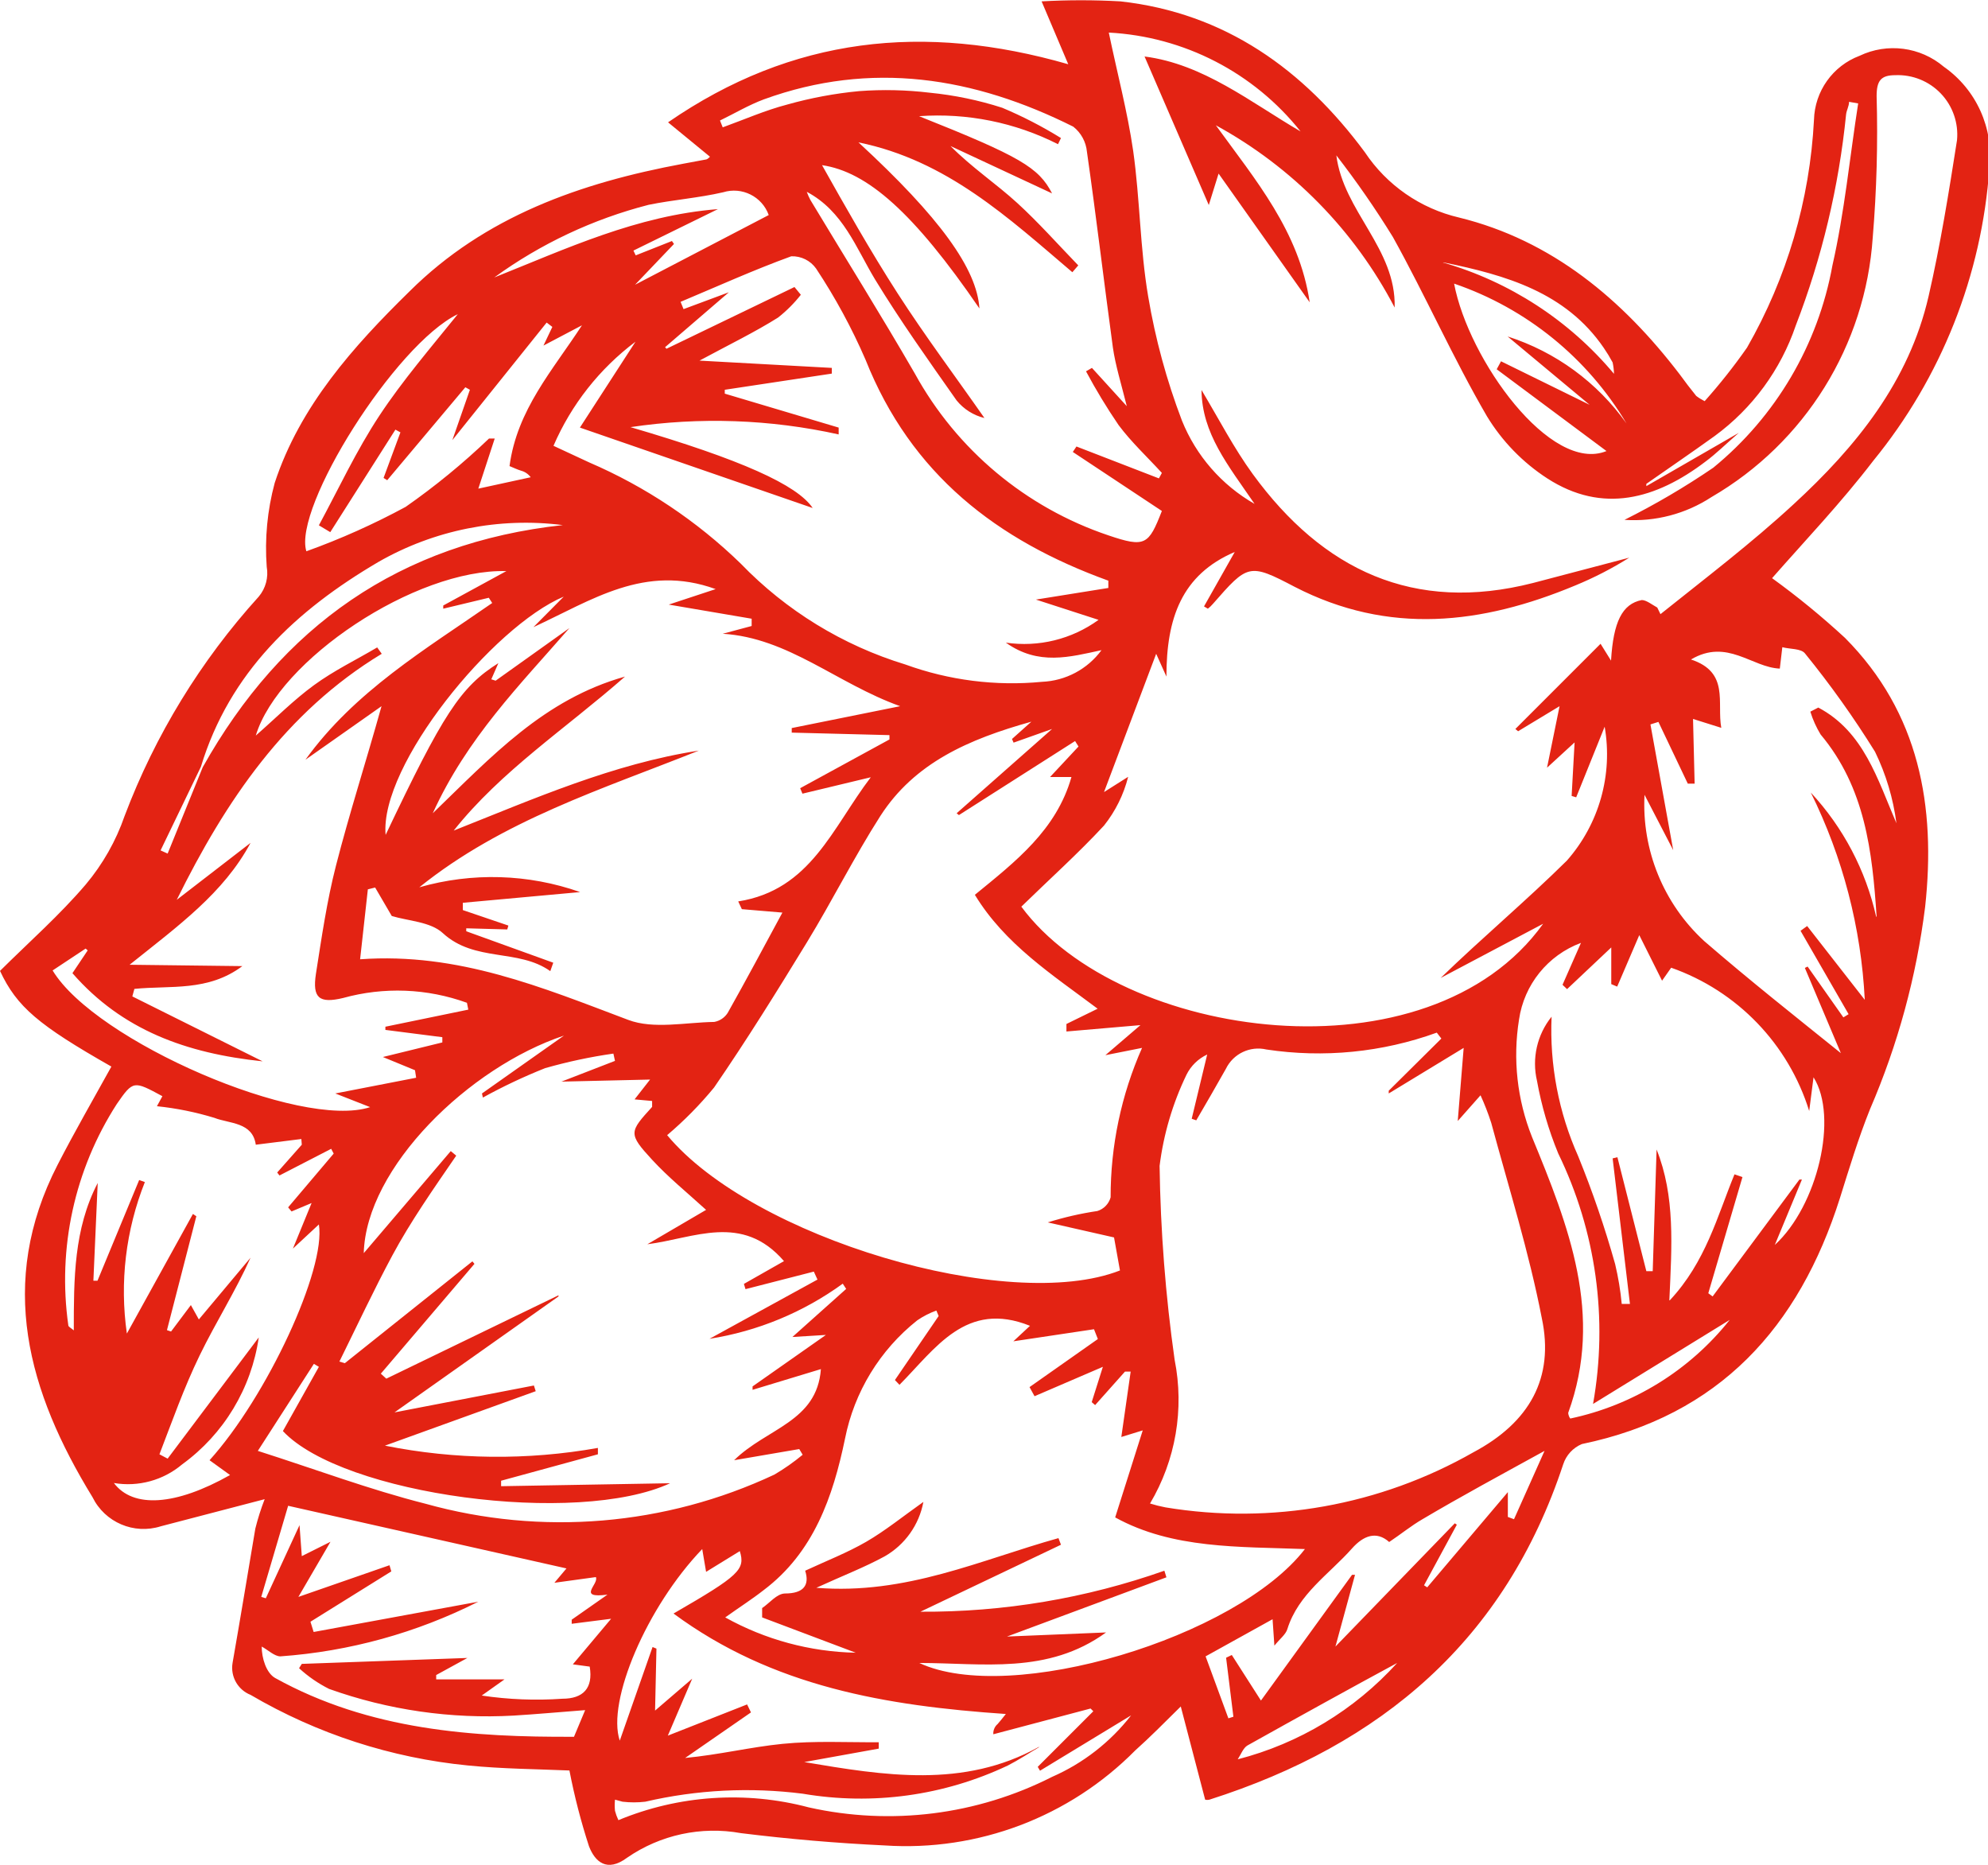
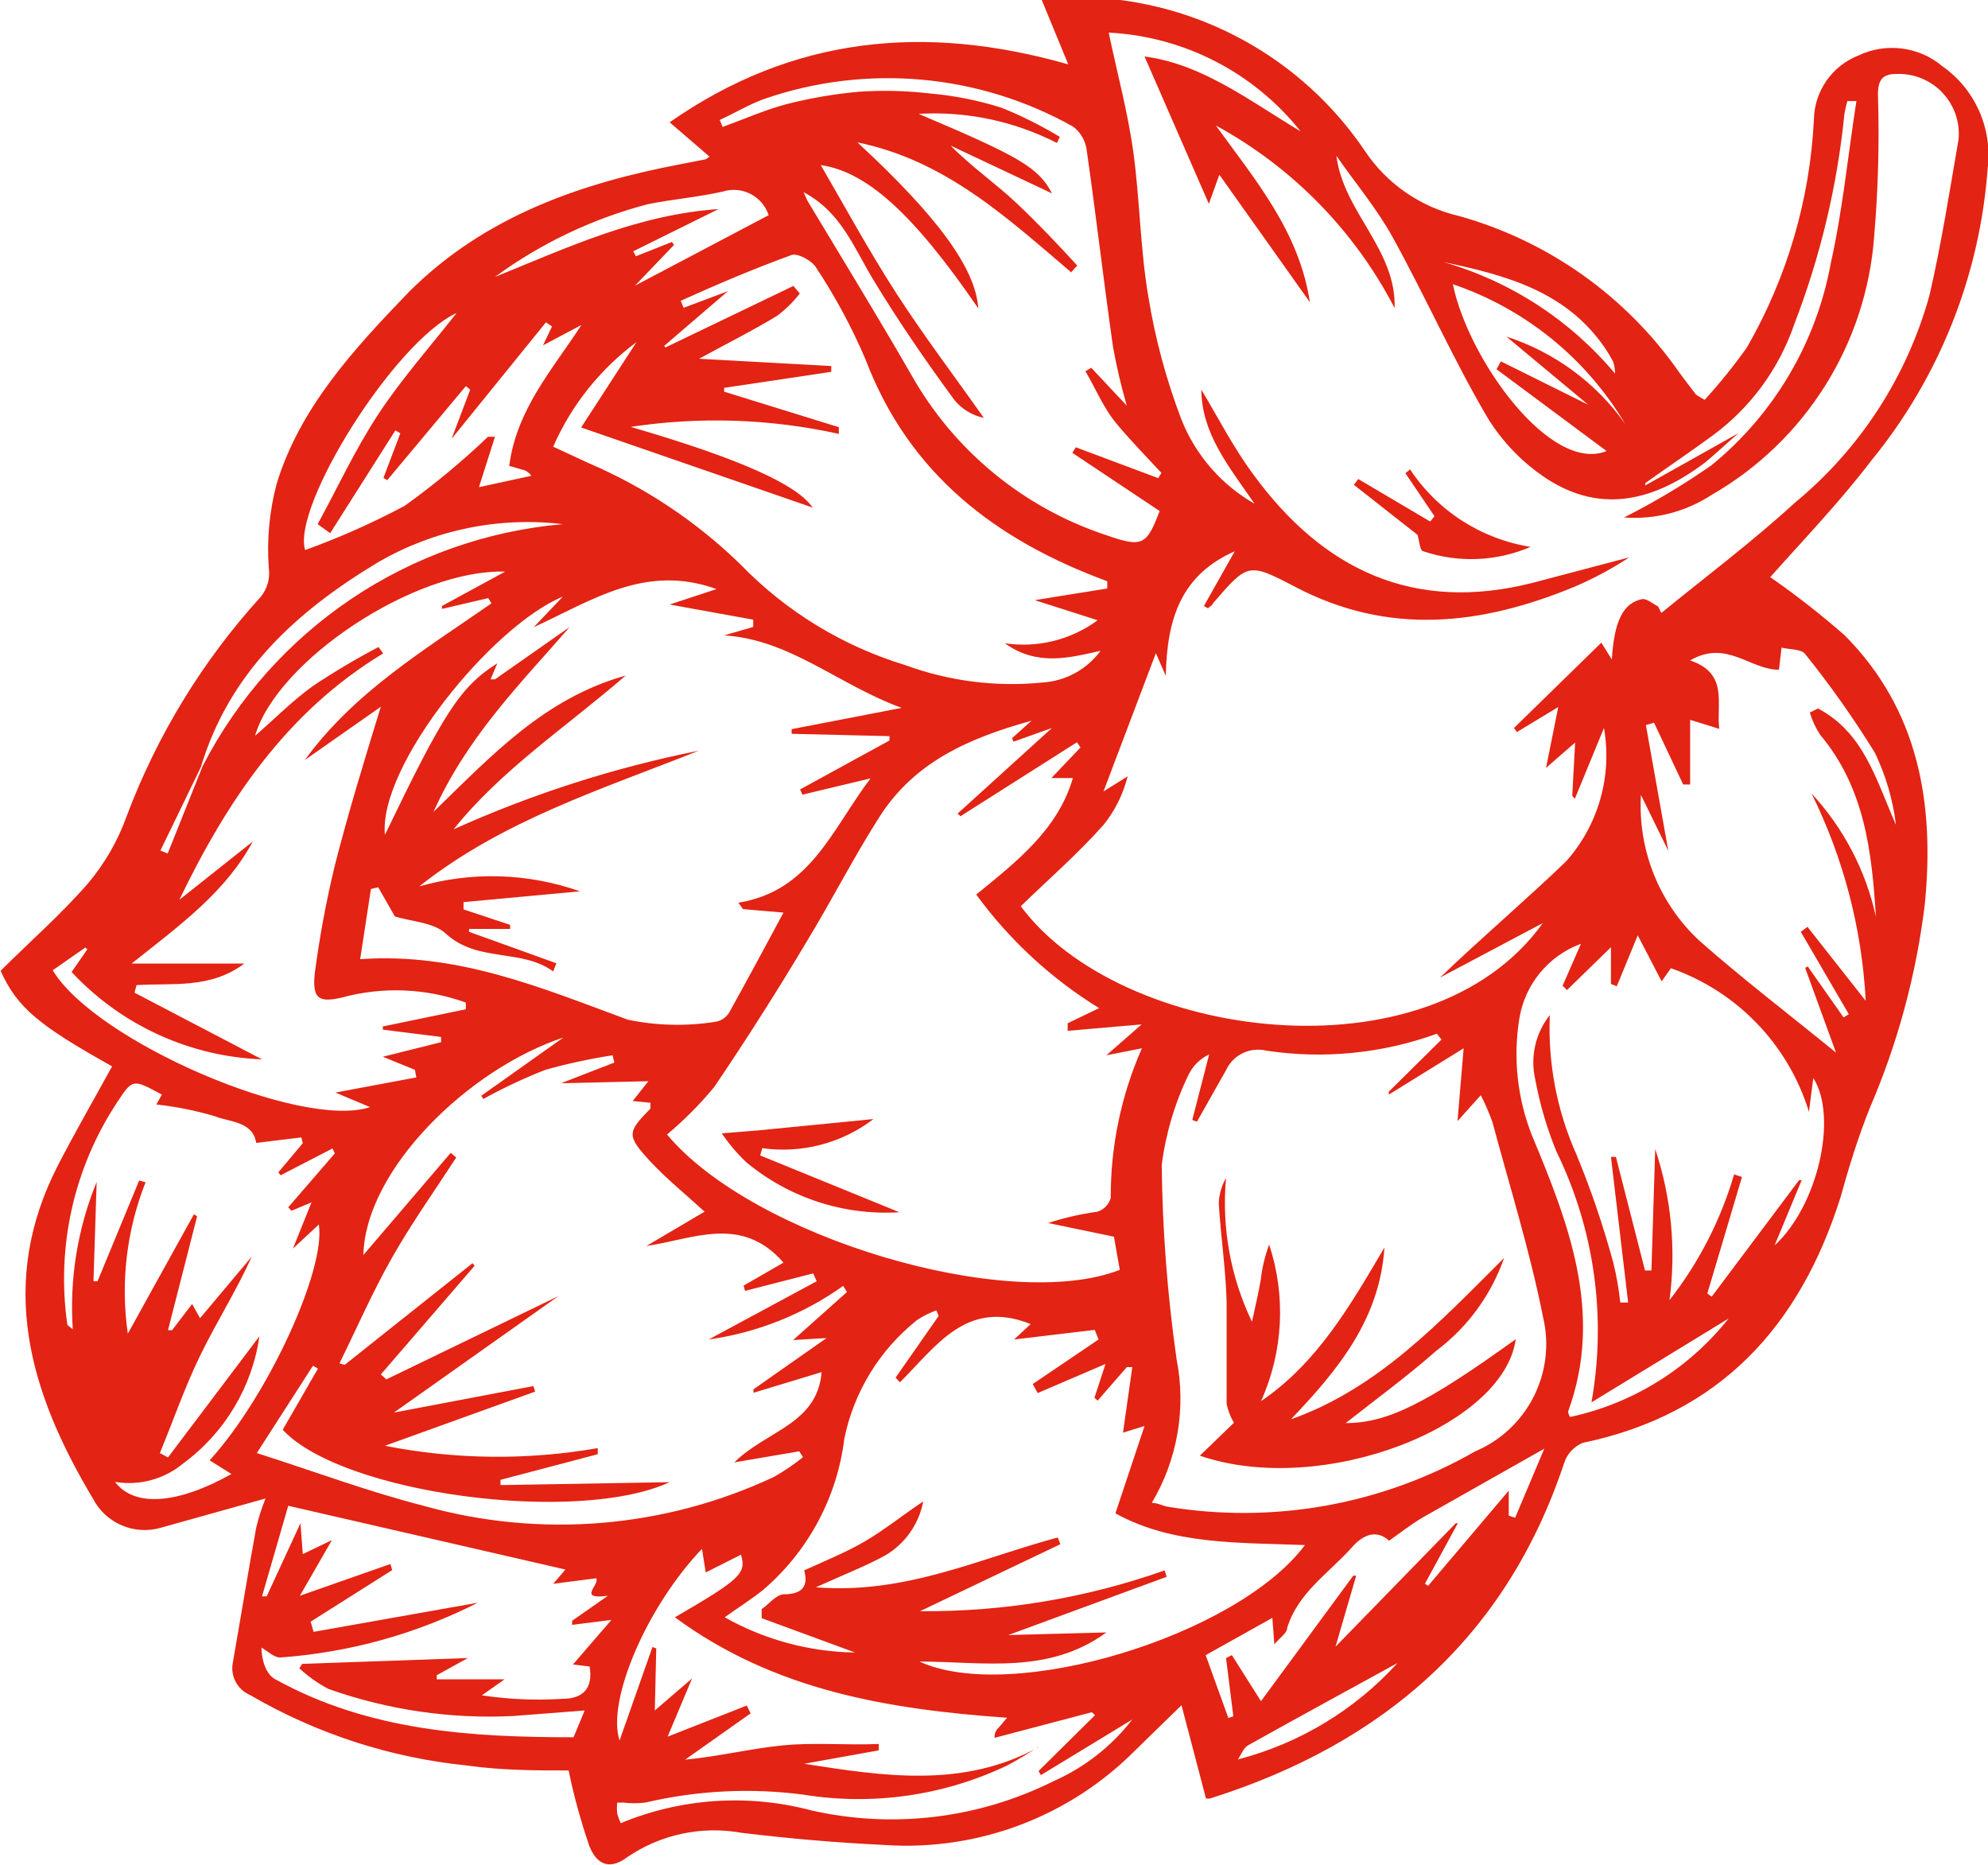
- <svg xmlns="http://www.w3.org/2000/svg" viewBox="0 0 87.28 81.84">
+ <svg xmlns="http://www.w3.org/2000/svg" viewBox="0 0 68.28 64.02">
  <defs>
    <style>.cls-1{fill:#e32313;}</style>
  </defs>
  <g id="Layer_2" data-name="Layer 2">
-     <g id="Layer_1-2" data-name="Layer 1">
-       <path class="cls-1" d="M46.9,2.82,45.73.06a30.79,30.79,0,0,1,3.46,0c4.6.51,8.05,3,10.73,6.62a6.83,6.83,0,0,0,4.14,2.87c4.07,1,7.17,3.59,9.69,6.89.23.32.47.63.72.94a2.3,2.3,0,0,0,.37.23,25.27,25.27,0,0,0,1.86-2.35,22.44,22.44,0,0,0,2.94-10,3.09,3.09,0,0,1,2-2.81,3.43,3.43,0,0,1,3.7.48,4.76,4.76,0,0,1,2,4.44,22.83,22.83,0,0,1-5.1,12.86c-1.4,1.83-3,3.51-4.44,5.15A34.73,34.73,0,0,1,81,28c3.27,3.29,4,7.4,3.52,11.81a32.68,32.68,0,0,1-2.42,8.88c-.51,1.27-.91,2.59-1.32,3.9-1.8,5.68-5.3,9.55-11.33,10.8a1.45,1.45,0,0,0-.82.89C66.08,72,60.65,76.59,53.1,79a.4.4,0,0,1-.19,0l-1.07-4.09c-.76.75-1.35,1.35-2,1.93a14.15,14.15,0,0,1-11,4.17q-3.16-.15-6.31-.54a6.7,6.7,0,0,0-5,1.08c-.89.66-1.41.17-1.67-.5A27.64,27.64,0,0,1,25,77.72c-1.4-.06-2.94-.07-4.45-.22A23.38,23.38,0,0,1,11,74.4,1.28,1.28,0,0,1,10.21,73c.35-2,.67-3.94,1-5.9a10.77,10.77,0,0,1,.41-1.29L7.06,67a2.5,2.5,0,0,1-3-1.28c-2.83-4.62-4.2-9.4-1.53-14.59.75-1.46,1.57-2.88,2.36-4.31C1.69,45,.74,44.2,0,42.62c1.29-1.28,2.63-2.46,3.77-3.8a9.51,9.51,0,0,0,1.7-3,30.28,30.28,0,0,1,5.89-9.63,1.6,1.6,0,0,0,.35-1.31,11,11,0,0,1,.35-3.68c1.11-3.38,3.46-6,5.92-8.41,3.31-3.29,7.49-4.76,12-5.6L31,7s.06,0,.17-.12L29.33,5.37C34.78,1.61,40.57,1,46.9,2.82ZM8.82,33.66,7.05,37.33l.31.14L8.9,33.68c3.47-6.19,8.65-9.85,15.81-10.63a13,13,0,0,0-8.1,1.62C13,26.79,10.08,29.51,8.82,33.66ZM76.34,19c-.6.52-1,.92-1.46,1.26-2.17,1.65-4.52,2.31-6.95.74a8.53,8.53,0,0,1-2.65-2.73c-1.49-2.56-2.69-5.28-4.13-7.87a40.83,40.83,0,0,0-2.48-3.58c.31,2.46,2.63,4.09,2.56,6.68a19.27,19.27,0,0,0-7.85-8c1.73,2.39,3.66,4.65,4.12,7.77l-4-5.65L53.07,9,50.25,2.48c2.58.33,4.64,2,6.85,3.29a11.53,11.53,0,0,0-8.42-4.34c.37,1.78.82,3.47,1.07,5.19.3,2.12.3,4.29.66,6.4a28.63,28.63,0,0,0,1.48,5.44,7.39,7.39,0,0,0,3.19,3.66c-1.17-1.71-2.31-3.09-2.33-5,.76,1.27,1.42,2.55,2.25,3.69,3.07,4.21,7.07,6.12,12.31,4.78l4.22-1.11a15.62,15.62,0,0,1-2.37,1.22c-4.1,1.71-8.19,2.19-12.32.06-2-1.05-2.06-1-3.59.75a1.47,1.47,0,0,1-.22.21l-.17-.1,1.35-2.39c-2.34,1-3,2.92-3,5.47l-.45-1-2.29,6.07,1.06-.67a5.66,5.66,0,0,1-1.06,2.14c-1.14,1.23-2.4,2.36-3.63,3.56,4.35,5.88,17.89,7.75,22.91.75l-4.5,2.38c1.85-1.79,3.77-3.4,5.54-5.15a7.06,7.06,0,0,0,1.66-5.88L69.2,35,69,34.94l.13-2.35L67.92,33.7,68.47,31l-1.82,1.1L66.53,32l3.74-3.74.46.74c.1-1.7.49-2.49,1.35-2.66.2,0,.46.21.68.33l.14.29c2-1.6,4-3.12,5.85-4.83,2.74-2.52,5.06-5.38,5.92-9.12.52-2.26.89-4.56,1.25-6.86a2.61,2.61,0,0,0-2.71-2.85c-.63,0-.82.24-.82.92a55.68,55.68,0,0,1-.17,6.2,14.29,14.29,0,0,1-7.08,11.4,6.21,6.21,0,0,1-3.82,1,33.55,33.55,0,0,0,3.9-2.29,14.9,14.9,0,0,0,5.23-8.88c.53-2.33.76-4.74,1.13-7.11l-.4-.07c0,.19-.11.37-.13.55a35.62,35.62,0,0,1-2.21,9.27,10,10,0,0,1-3.56,4.85c-1,.72-2,1.4-3,2.1l0,.1ZM48.53,46.32,50.07,45l-3.25.28,0-.33,1.37-.67c-2-1.5-4.07-2.83-5.39-5,1.8-1.47,3.58-2.85,4.24-5.17l-.94,0,1.25-1.34-.15-.24-5.1,3.25L42,35.7,46.19,32l-1.69.6-.07-.16.85-.76c-2.76.77-5.13,1.81-6.63,4.14-1.15,1.8-2.11,3.72-3.22,5.54-1.32,2.16-2.65,4.3-4.08,6.38a16.26,16.26,0,0,1-2.06,2.09c3.75,4.51,15,7.85,19.88,5.94l-.26-1.45L46,53.66a14.33,14.33,0,0,1,2.18-.5.87.87,0,0,0,.58-.6A16.14,16.14,0,0,1,50.14,46ZM16.9,63.46a25.15,25.15,0,0,0,9.35.1l0,.28L22,65l0,.24,7.42-.13c-4.07,1.89-14.37.52-17-2.29L14,60l-.22-.13-2.46,3.82c2.54.81,4.91,1.7,7.36,2.32A22.09,22.09,0,0,0,34,64.73a9.54,9.54,0,0,0,1.24-.87l-.15-.25-2.86.49c1.43-1.41,3.64-1.68,3.81-4l-3,.91,0-.15,3.22-2.26-1.47.09,2.36-2.11L37,56.35a13.53,13.53,0,0,1-5.85,2.42l4.74-2.6-.16-.35-3,.77-.07-.23,1.76-1c-1.84-2.13-3.95-1-6-.74L31,53.11c-.87-.79-1.67-1.44-2.37-2.2-1.06-1.15-1-1.22,0-2.32,0,0,0-.13,0-.26l-.77-.07.68-.87-3.89.09L27,46.57l-.07-.32a22.44,22.44,0,0,0-3,.64,24.22,24.22,0,0,0-2.73,1.29L21.16,48l3.6-2.54c-4.17,1.39-8.69,5.79-8.79,9.55l3.82-4.48.24.2c-1,1.46-2,2.88-2.81,4.39s-1.55,3.09-2.32,4.65l.24.07,5.6-4.47.09.11-4.11,4.82.24.22,7.56-3.66,0,.05L17.32,62l6.12-1.18.08.25ZM15.81,42.11c4.31-.31,8,1.24,11.77,2.66,1.11.42,2.51.11,3.78.09a.89.89,0,0,0,.59-.4c.81-1.44,1.59-2.9,2.4-4.4l-1.78-.15-.16-.34c3.18-.5,4.13-3.23,5.82-5.45l-3,.72-.1-.24,3.92-2.14,0-.19-4.29-.11,0-.2L39.52,31c-2.79-1-4.9-3-7.79-3.18L33,27.48v-.32l-3.64-.62,2.06-.68c-3.11-1.13-5.44.49-8,1.67l1.33-1.34c-3.11,1.31-8.09,7.4-7.82,10.46,2.52-5.3,3.28-6.49,4.95-7.54l-.31.71.19.06L25,27.57c-2.17,2.49-4.5,4.83-6,8.13,2.59-2.5,4.88-5,8.44-6C24.82,32,22,33.84,19.92,36.46c3.53-1.4,7-2.93,10.76-3.51-4.23,1.69-8.62,3.06-12.27,6a11.62,11.62,0,0,1,7.06.21l-5.15.47,0,.32,2,.68-.05.17-1.8-.05v.13l3.82,1.38-.13.37c-1.41-1-3.32-.38-4.72-1.67-.54-.5-1.52-.53-2.24-.75l-.73-1.25-.32.08ZM64,49.21,64.26,46l-3.29,2,0-.12,2.31-2.29-.2-.26a15.26,15.26,0,0,1-7.48.74,1.58,1.58,0,0,0-1.78.85c-.43.76-.86,1.51-1.3,2.26l-.2-.07L53,46.29a1.92,1.92,0,0,0-.91.89,12.88,12.88,0,0,0-1.18,4,67.44,67.44,0,0,0,.66,8.51A8.93,8.93,0,0,1,50.49,66a6.12,6.12,0,0,0,.68.17,20.52,20.52,0,0,0,13.52-2.42c2.46-1.31,3.56-3.26,3-5.89-.56-2.89-1.45-5.72-2.22-8.57A11.08,11.08,0,0,0,65,48.08ZM41.21,57.77l-.1-.24a3.69,3.69,0,0,0-.84.43,8.82,8.82,0,0,0-3.17,5.19c-.53,2.56-1.38,5-3.57,6.65-.51.4-1.06.75-1.69,1.2a12.29,12.29,0,0,0,5.73,1.55L33.46,71l0-.41c.33-.22.64-.63,1-.64.83,0,1.09-.37.89-1,.95-.44,1.85-.79,2.68-1.27s1.62-1.12,2.51-1.75a3.49,3.49,0,0,1-1.7,2.39c-.88.48-1.82.84-3,1.38,3.94.32,7.22-1.23,10.63-2.18l.11.29-6.17,2.94a31.61,31.61,0,0,0,10.71-1.8l.09.29-7,2.6,4.35-.18C46,73.52,43.14,73,40.36,73c4,1.87,13.93-1.11,16.93-5-2.9-.11-5.81,0-8.33-1.39l1.21-3.82-.94.29.41-2.87-.25,0-1.31,1.47-.15-.13L48.42,60l-3,1.29-.22-.4,3-2.11-.17-.43-3.54.53.73-.68c-2.81-1.13-4.15,1-5.73,2.59l-.2-.21Zm-4.39-39,0,.3a25.1,25.1,0,0,0-9.14-.32c4.88,1.43,7.32,2.54,8,3.55L25.46,18.77,27.9,15a11.34,11.34,0,0,0-3.6,4.57l1.57.73a22.07,22.07,0,0,1,6.65,4.44,16.91,16.91,0,0,0,7.23,4.43,13.71,13.71,0,0,0,6,.76,3.42,3.42,0,0,0,2.61-1.39c-1.39.3-2.77.69-4.2-.33a5.55,5.55,0,0,0,4.07-1l-2.75-.89,3.18-.51,0-.32C43.77,23.72,40,20.82,38,15.79a25.89,25.89,0,0,0-2.17-4,1.28,1.28,0,0,0-1.09-.54c-1.65.6-3.24,1.32-4.86,2l.13.32L32,12.83l-2.8,2.41.06.07,5.62-2.71.28.34a6,6,0,0,1-1,1c-1,.63-2.15,1.19-3.45,1.89l5.81.32,0,.25-4.7.71,0,.17Zm12.65-.94c-.25-1-.5-1.8-.61-2.57-.39-2.86-.73-5.74-1.14-8.6a1.59,1.59,0,0,0-.6-1.1c-4.36-2.18-8.87-2.91-13.58-1.2-.67.25-1.29.62-1.93.93l.12.3c.94-.34,1.87-.75,2.83-1A17.85,17.85,0,0,1,37.72,4a16,16,0,0,1,3.1.07A15.29,15.29,0,0,1,44,4.73a18.55,18.55,0,0,1,2.58,1.33l-.13.27A11.65,11.65,0,0,0,40.35,5.1c4.44,1.77,5.25,2.25,5.84,3.39L41.73,6.41c.93.94,2,1.65,2.93,2.5s1.79,1.82,2.68,2.74l-.26.3c-2.8-2.38-5.51-4.91-9.39-5.7,3.57,3.29,5.2,5.55,5.31,7.29-2.89-4.22-4.93-6-6.91-6.29,1,1.78,2.11,3.75,3.32,5.63s2.54,3.65,3.81,5.47A2.27,2.27,0,0,1,42,17.58c-1.23-1.75-2.47-3.49-3.58-5.31-.84-1.39-1.4-3-3-3.85a2.86,2.86,0,0,0,.16.36c1.53,2.54,3.1,5.05,4.58,7.61a15.25,15.25,0,0,0,8.5,7.11c1.62.55,1.77.42,2.35-1.07L47.1,19.84l.16-.24L50.88,21l.13-.24c-.64-.7-1.34-1.35-1.9-2.1a25.52,25.52,0,0,1-1.43-2.36l.26-.15ZM2.31,42.6c1.88,3.11,10.89,7,13.94,6L14.72,48l3.55-.69-.05-.33-1.41-.58,2.61-.64,0-.23-2.5-.32,0-.14,3.64-.75-.06-.3a8.94,8.94,0,0,0-5.44-.21c-1.05.25-1.35,0-1.19-1.06.25-1.59.48-3.19.88-4.75.59-2.3,1.32-4.56,2-7l-3.34,2.35c2.16-3,5.26-4.84,8.2-6.88l-.15-.23-2,.48,0-.14,2.77-1.51c-4-.11-10,3.91-11,7.22.88-.77,1.66-1.56,2.55-2.21s1.85-1.11,2.78-1.66l.2.28c-4.23,2.56-6.86,6.47-9,10.8L11,37c-1.18,2.2-3.16,3.63-5.31,5.35l4.95.06c-1.51,1.13-3.16.84-4.74,1l-.09.33,5.72,2.85c-3.35-.35-6.17-1.37-8.35-3.87l.67-1-.09-.08Zm71,14.48c1.58-1.69,2.08-3.68,2.84-5.53l.35.12L75,56.77l.19.14L79,51.78l.11,0-1.19,2.87c1.88-1.72,2.8-5.62,1.7-7.36l-.19,1.48a9.72,9.72,0,0,0-6.06-6.29l-.4.57-1-2L71,43.31l-.26-.11,0-1.61L68.8,43.42l-.2-.19.81-1.84a4.24,4.24,0,0,0-2.72,3.37,9.74,9.74,0,0,0,.57,5.15c1.6,3.89,3.16,7.8,1.59,12.11,0,0,0,.13.09.25a12.16,12.16,0,0,0,7-4.33l-6,3.69a17.93,17.93,0,0,0-1.53-11,15.71,15.71,0,0,1-.93-3.18,3.29,3.29,0,0,1,.64-2.82,13.57,13.57,0,0,0,1.17,6.13,44.65,44.65,0,0,1,1.62,4.73,12.78,12.78,0,0,1,.29,1.75l.36,0-.76-6.39.21-.05,1.27,5h.28l.17-5.34C73.55,52.51,73.4,54.68,73.29,57.08Zm9.08-16.84c-.19-2.86-.5-5.66-2.46-8a4.47,4.47,0,0,1-.45-1l.35-.18c2,1.06,2.6,3.15,3.43,5.08A10.16,10.16,0,0,0,82.32,33a41.64,41.64,0,0,0-3.07-4.31c-.17-.23-.68-.19-1-.28l-.11.94c-1.23-.05-2.31-1.34-3.9-.4,1.7.56,1.13,1.89,1.33,3l-1.24-.39.07,2.84h-.3l-1.29-2.71-.35.11,1,5.52L72.2,34.89a8.14,8.14,0,0,0,2.62,6.42c2,1.73,4,3.31,6,4.92l-1.58-3.74.12-.06,1.57,2.23.23-.14-2.11-3.66.29-.21,2.53,3.24a23.13,23.13,0,0,0-2.37-9.1A11.82,11.82,0,0,1,82.37,40.24ZM9.2,64.1c2.52-2.79,5.12-8.39,4.8-10.35l-1.14,1.06.82-2-.88.37L12.65,53l2-2.36-.11-.21-2.27,1.17-.1-.13,1.08-1.22L13.23,50l-2,.25c-.14-1-1.16-.92-1.82-1.18a13.35,13.35,0,0,0-2.52-.51l.24-.44c-1.26-.68-1.28-.7-2,.34A14.24,14.24,0,0,0,3,58.18c0,.06.11.11.24.22,0-2.27,0-4.45,1.05-6.47L4.1,56.22h.18l1.83-4.42.25.09a13,13,0,0,0-.79,6.65l2.9-5.25.15.1-1.29,5,.18.06.87-1.16.35.63L11,55.21c-.67,1.49-1.53,2.84-2.23,4.28S7.56,62.39,7,63.84l.36.19,4-5.32A8.36,8.36,0,0,1,8,64.28a3.69,3.69,0,0,1-3,.82c.84,1.12,2.71,1,5.1-.35Zm4.43,7.09.14.45L21,70.31a22.88,22.88,0,0,1-8.69,2.4c-.26,0-.54-.28-.82-.43,0,.51.2,1.16.59,1.38,4.15,2.3,8.69,2.6,13.12,2.58l.49-1.17c-1.17.09-2.15.18-3.14.24a20.65,20.65,0,0,1-8.1-1.17,5.77,5.77,0,0,1-1.32-.91l.12-.19,7.27-.26-1.37.75,0,.19h3l-1,.71a16.27,16.27,0,0,0,3.54.14c.91,0,1.36-.46,1.2-1.41l-.74-.1,1.68-2-1.73.22,0-.18,1.57-1.1c-1.37.18-.36-.46-.51-.77l-1.82.25.53-.63L12.65,66.1l-1.18,4,.2.06,1.48-3.21.1,1.36,1.26-.63L13.1,70.1l4-1.39.08.27Zm32,5.5c-.46.27-.91.57-1.38.81a15.1,15.1,0,0,1-9,1.24,19.62,19.62,0,0,0-6.92.35,4.28,4.28,0,0,1-1,0L27,79a2.5,2.5,0,0,0,0,.49,2.32,2.32,0,0,0,.15.41,13.08,13.08,0,0,1,8.36-.56A15.91,15.91,0,0,0,46.19,78a8.93,8.93,0,0,0,3.47-2.7l-4,2.43-.1-.17L48,75.12,47.88,75l-4.27,1.13a.54.54,0,0,1,.19-.45c.1-.11.19-.23.36-.44-5.25-.36-10.23-1.19-14.59-4.41,2.89-1.67,3.16-1.93,2.91-2.74L31,69l-.17-1c-2.44,2.54-4.2,6.69-3.62,8.41l1.44-4.11.17.07-.06,2.72,1.63-1.4-1.07,2.5,3.48-1.37.17.35-2.89,2c1.49-.14,2.87-.48,4.28-.62s2.81-.06,4.22-.07v.28l-3.27.59C38.81,77.94,42.3,78.52,45.6,76.69Zm-25-59.58L20.43,17,17,21.08l-.16-.1.74-2-.22-.12-2.86,4.5L14,23.06c.87-1.61,1.65-3.29,2.66-4.82s2.27-3,3.44-4.45c-2.75,1.33-7.24,8.49-6.65,10.41a31.64,31.64,0,0,0,4.36-1.95,30.8,30.8,0,0,0,3.66-3l.25,0L21,21.45l2.3-.5a.78.78,0,0,0-.43-.29c-.16-.05-.31-.12-.5-.2.33-2.48,1.9-4.21,3.18-6.18l-1.69.89.39-.82L24,14.16l-4.14,5.16Zm38,55.17,5.24-5.41.09.06-1.44,2.66.14.09L66.2,65.5l0,1.09.27.1,1.34-3c-2,1.1-3.67,2-5.36,3-.5.29-.95.66-1.46,1-.56-.5-1.13-.28-1.63.28-1,1.13-2.36,2-2.84,3.54-.07.24-.33.43-.57.73l-.08-1.16-2.94,1.63,1,2.72.22-.07-.32-2.59.25-.12,1.28,2,4-5.52.13,0ZM70.53,19.8l-4.82-3.59.19-.35,3.89,1.91-3.6-3a10.23,10.23,0,0,1,5.22,3.82,14.13,14.13,0,0,0-7.57-6.14C64.47,15.79,68.08,20.8,70.53,19.8ZM33.75,9.44a1.62,1.62,0,0,0-2-1c-1.08.25-2.19.33-3.27.55a20,20,0,0,0-6.78,3.19c3.16-1.26,6.26-2.72,9.82-3L27.81,11l.1.21,1.59-.63.09.13-1.71,1.79ZM61.34,73c-2,1.08-4.28,2.34-6.57,3.62-.19.11-.29.4-.43.61A14.25,14.25,0,0,0,61.34,73Zm2-61.48a15.31,15.31,0,0,1,7.52,4.89,2.73,2.73,0,0,0-.06-.5,6.82,6.82,0,0,0-.39-.64C68.74,12.83,66.12,12.08,63.38,11.52Z" />
+     <g id="_1200" data-name="1200">
+       <path class="cls-1" d="M36.69,2.21,35.78,0a27,27,0,0,1,2.7,0,12,12,0,0,1,8.39,5.17,5.33,5.33,0,0,0,3.25,2.25,13.72,13.72,0,0,1,7.57,5.39c.19.25.37.5.56.74a2.54,2.54,0,0,0,.3.18A18.63,18.63,0,0,0,60,11.93a17.39,17.39,0,0,0,2.3-7.82,2.41,2.41,0,0,1,1.52-2.2,2.69,2.69,0,0,1,2.9.37,3.72,3.72,0,0,1,1.55,3.48,17.9,17.9,0,0,1-4,10.06c-1.09,1.43-2.35,2.74-3.47,4a28.72,28.72,0,0,1,2.56,2c2.55,2.57,3.09,5.79,2.75,9.23a25.4,25.4,0,0,1-1.89,7c-.4,1-.71,2-1,3.05-1.4,4.45-4.15,7.47-8.86,8.45a1.12,1.12,0,0,0-.64.7c-2,6-6.24,9.64-12.15,11.51a.38.38,0,0,1-.15,0l-.84-3.2L39,60.1a11.08,11.08,0,0,1-8.61,3.26c-1.65-.08-3.29-.22-4.93-.42a5.29,5.29,0,0,0-3.92.84c-.69.52-1.1.13-1.3-.39a20.93,20.93,0,0,1-.71-2.59c-1.1,0-2.3,0-3.49-.17a18.48,18.48,0,0,1-7.45-2.42A1,1,0,0,1,8,57.08c.27-1.54.52-3.08.8-4.62a7,7,0,0,1,.32-1l-3.58,1a2,2,0,0,1-2.35-1C1,47.8-.1,44.06,2,40c.59-1.14,1.23-2.25,1.85-3.38-2.5-1.4-3.25-2-3.83-3.28,1-1,2.06-1.92,3-3a7.52,7.52,0,0,0,1.33-2.31,23.49,23.49,0,0,1,4.61-7.54,1.28,1.28,0,0,0,.27-1,8.85,8.85,0,0,1,.27-2.87C10.3,14,12.14,12,14.07,10c2.59-2.57,5.86-3.71,9.35-4.37l.82-.16s0,0,.13-.09L23,4.2C27.21,1.26,31.74.8,36.69,2.21ZM6.9,26.34,5.51,29.21l.25.1,1.2-3A15.42,15.42,0,0,1,19.33,18,10.23,10.23,0,0,0,13,19.3C10.17,21,7.88,23.09,6.9,26.34ZM59.72,14.87c-.47.4-.79.71-1.14,1-1.7,1.29-3.53,1.81-5.44.58a6.72,6.72,0,0,1-2.07-2.14c-1.17-2-2.11-4.12-3.23-6.15-.55-1-1.29-1.87-1.94-2.81.24,1.93,2.06,3.21,2,5.23a15,15,0,0,0-6.14-6.27c1.35,1.87,2.86,3.63,3.23,6.07L41.88,6l-.36,1L39.31,1.94c2,.26,3.63,1.54,5.36,2.57a9,9,0,0,0-6.59-3.39c.29,1.39.65,2.71.84,4.06.23,1.66.24,3.35.52,5a21.45,21.45,0,0,0,1.15,4.26,5.8,5.8,0,0,0,2.5,2.86c-.92-1.33-1.81-2.41-1.83-3.92.6,1,1.11,2,1.77,2.89,2.4,3.3,5.53,4.79,9.63,3.74l3.3-.87a12.12,12.12,0,0,1-1.86,1c-3.2,1.33-6.41,1.71-9.64,0-1.59-.83-1.61-.8-2.8.58,0,.06-.12.11-.17.17l-.14-.08,1.06-1.88c-1.83.81-2.33,2.29-2.37,4.28l-.34-.78-1.8,4.75.83-.52a4.3,4.3,0,0,1-.83,1.67c-.89,1-1.87,1.85-2.84,2.79,3.4,4.6,14,6.06,17.93.58l-3.53,1.87c1.46-1.4,2.95-2.66,4.34-4A5.47,5.47,0,0,0,55.09,25l-1,2.43L54,27.33l.1-1.83-1,.87.42-2.09-1.42.86L52,25,55,22.07l.36.58c.08-1.33.39-1.95,1.06-2.08.16,0,.35.16.53.26l.11.22c1.53-1.25,3.12-2.44,4.58-3.78a14.09,14.09,0,0,0,4.63-7.13c.41-1.77.69-3.57,1-5.36a2.06,2.06,0,0,0-2.13-2.24c-.48,0-.64.19-.64.72a41.46,41.46,0,0,1-.13,4.86A11.19,11.19,0,0,1,58.78,17a4.83,4.83,0,0,1-3,.77,24.6,24.6,0,0,0,3-1.79,11.65,11.65,0,0,0,4.1-6.94c.41-1.83.59-3.71.88-5.57l-.31,0a3.77,3.77,0,0,0-.1.43,27.7,27.7,0,0,1-1.73,7.25,7.91,7.91,0,0,1-2.79,3.8c-.76.56-1.55,1.09-2.32,1.64l0,.08ZM38,36.24l1.21-1.06-2.54.22,0-.26,1.08-.52a14.87,14.87,0,0,1-4.22-3.9c1.41-1.15,2.8-2.23,3.32-4l-.74,0,1-1.05-.12-.18-4,2.54-.1-.09L36.13,25l-1.32.47-.05-.12.67-.6c-2.17.6-4,1.42-5.19,3.25-.9,1.4-1.66,2.9-2.53,4.33-1,1.68-2.07,3.36-3.18,5a12.47,12.47,0,0,1-1.62,1.63c2.94,3.53,11.71,6.14,15.55,4.65l-.2-1.14L36,42a9.8,9.8,0,0,1,1.7-.39.7.7,0,0,0,.45-.47A12.58,12.58,0,0,1,39.22,36ZM13.22,49.65a20,20,0,0,0,7.31.08l0,.21-3.34.88V51l5.81-.1c-3.19,1.47-11.25.4-13.29-1.8L10.92,47l-.17-.1-1.93,3c2,.64,3.85,1.33,5.76,1.82a17.31,17.31,0,0,0,12-1,7.16,7.16,0,0,0,1-.68l-.13-.2-2.23.38c1.12-1.1,2.85-1.31,3-3.1l-2.34.71,0-.12,2.51-1.76-1.15.07,1.85-1.65-.13-.21A10.48,10.48,0,0,1,24.34,46l3.71-2-.12-.27-2.34.6-.05-.18,1.37-.79c-1.44-1.65-3.09-.81-4.71-.57l2-1.18c-.68-.62-1.31-1.13-1.86-1.72-.83-.9-.8-1,0-1.82,0,0,0-.1,0-.2l-.61-.06.54-.68-3,.07,1.83-.71-.06-.25a19.76,19.76,0,0,0-2.31.5,18,18,0,0,0-2.13,1l-.07-.11,2.82-2c-3.26,1.08-6.8,4.53-6.87,7.47l3-3.51.19.16c-.74,1.14-1.53,2.25-2.2,3.43s-1.21,2.42-1.81,3.64l.18.05,4.39-3.49.07.09L13.08,47.2l.19.17,5.91-2.86,0,0-5.65,4,4.79-.91.06.19Zm-.85-16.71c3.37-.24,6.26,1,9.2,2.08a8.35,8.35,0,0,0,3,.07.68.68,0,0,0,.47-.31c.63-1.13,1.24-2.27,1.87-3.44l-1.39-.12L25.36,31c2.48-.4,3.22-2.53,4.54-4.27l-2.34.56-.08-.18,3.07-1.68,0-.15-3.36-.08,0-.16,3.78-.73c-2.19-.8-3.83-2.35-6.1-2.49l1-.29v-.25L23,20.76l1.61-.53c-2.43-.88-4.26.38-6.28,1.31l1-1.05c-2.43,1-6.33,5.79-6.11,8.18,2-4.14,2.56-5.07,3.86-5.89l-.23.55.15,0,2.57-1.8c-1.7,1.95-3.53,3.78-4.68,6.35,2-1.94,3.81-3.9,6.6-4.68-2.07,1.79-4.27,3.23-5.91,5.28A39.29,39.29,0,0,1,24,25.78c-3.31,1.32-6.74,2.39-9.6,4.66a9.08,9.08,0,0,1,5.52.17l-4,.37,0,.25,1.6.53,0,.14-1.41,0V32l3,1.08-.11.28c-1.1-.8-2.59-.29-3.69-1.3-.42-.39-1.19-.41-1.75-.59l-.57-1-.25.06ZM50.06,38.5l.21-2.5L47.7,37.59l0-.1,1.81-1.79-.16-.2a11.94,11.94,0,0,1-5.86.58,1.21,1.21,0,0,0-1.38.67l-1,1.77-.16-.06.58-2.25a1.5,1.5,0,0,0-.71.7,10.08,10.08,0,0,0-.92,3.1,51.35,51.35,0,0,0,.51,6.66,7,7,0,0,1-.85,4.94c.2,0,.36.1.53.13a16,16,0,0,0,10.58-1.9A4,4,0,0,0,53,45.24c-.45-2.26-1.14-4.47-1.74-6.7a7.65,7.65,0,0,0-.4-.93ZM32.24,45.19,32.16,45a3.13,3.13,0,0,0-.66.33A7,7,0,0,0,29,49.4a8.14,8.14,0,0,1-2.79,5.2c-.4.32-.83.59-1.32.94a9.4,9.4,0,0,0,4.48,1.21l-3.21-1.18v-.31c.26-.18.5-.5.76-.51.65,0,.85-.29.7-.82.74-.34,1.44-.62,2.09-1s1.27-.88,2-1.37a2.75,2.75,0,0,1-1.33,1.87c-.69.37-1.43.66-2.36,1.08,3.08.25,5.65-1,8.31-1.71l.09.23-4.82,2.3A24.53,24.53,0,0,0,40,53.93l.07.22-5.44,2L38,56.06c-2,1.46-4.25,1-6.42,1,3.17,1.46,10.9-.87,13.24-4-2.26-.09-4.54,0-6.51-1.09l1-3-.74.23.32-2.25-.19,0-1,1.15-.11-.1.38-1.16-2.33,1-.17-.31L37.73,46l-.13-.33L34.83,46l.57-.53c-2.2-.88-3.25.77-4.49,2l-.15-.16ZM28.81,14.67l0,.23a19.55,19.55,0,0,0-7.15-.24c3.82,1.11,5.73,2,6.25,2.77l-7.95-2.75,1.9-2.93A8.94,8.94,0,0,0,19,15.34l1.23.57a17.16,17.16,0,0,1,5.2,3.47,13.23,13.23,0,0,0,5.66,3.46,10.63,10.63,0,0,0,4.71.6,2.69,2.69,0,0,0,2-1.09c-1.09.24-2.17.54-3.29-.26a4.3,4.3,0,0,0,3.19-.79l-2.16-.69,2.49-.4,0-.25c-3.81-1.4-6.8-3.67-8.3-7.61a19.66,19.66,0,0,0-1.7-3.16c-.14-.24-.64-.51-.85-.43-1.29.47-2.54,1-3.8,1.57l.1.24L25,10l-2.19,1.88.05.05,4.39-2.11.22.26a4.25,4.25,0,0,1-.77.76c-.82.5-1.68.93-2.69,1.48l4.54.25v.2l-3.68.55,0,.13Zm9.89-.74a20.44,20.44,0,0,1-.47-2c-.32-2.24-.58-4.49-.9-6.73a1.21,1.21,0,0,0-.47-.85A13,13,0,0,0,26.24,3.4c-.52.19-1,.48-1.52.72l.1.24c.74-.27,1.46-.59,2.22-.79a15.74,15.74,0,0,1,2.47-.42,13.18,13.18,0,0,1,2.43.06,11.41,11.41,0,0,1,2.46.49,14.21,14.21,0,0,1,2,1l-.1.21a9.24,9.24,0,0,0-4.75-1C35,5.37,35.67,5.75,36.13,6.64L32.65,5c.73.74,1.55,1.3,2.29,2S36.34,8.4,37,9.12l-.21.23c-2.19-1.86-4.31-3.84-7.34-4.46,2.78,2.57,4.06,4.34,4.15,5.7-2.26-3.3-3.86-4.7-5.41-4.92.81,1.39,1.65,2.94,2.6,4.41s2,2.85,3,4.27a1.78,1.78,0,0,1-1-.6c-1-1.36-1.94-2.73-2.8-4.15-.66-1.09-1.1-2.32-2.39-3l.13.29c1.2,2,2.43,4,3.58,6A12,12,0,0,0,38,18.38c1.26.44,1.38.33,1.83-.83l-3-2,.12-.19,2.83,1.06.11-.18c-.51-.55-1-1.05-1.5-1.64s-.74-1.23-1.11-1.85l.2-.12ZM1.81,33.32c1.47,2.44,8.52,5.48,10.9,4.7l-1.19-.5L14.3,37l-.05-.26-1.1-.45,2-.5v-.18l-2-.25,0-.11,2.85-.59,0-.23a7.07,7.07,0,0,0-4.27-.17c-.82.19-1,0-.92-.83a35.64,35.64,0,0,1,.69-3.71c.46-1.8,1-3.57,1.58-5.45l-2.61,1.83c1.69-2.33,4.11-3.78,6.41-5.38l-.11-.18-1.59.37,0-.1,2.17-1.18c-3.11-.09-7.84,3.06-8.59,5.64.69-.6,1.3-1.22,2-1.72A25,25,0,0,1,13,22.22l.16.22c-3.31,2-5.36,5.06-7,8.46l2.52-2c-.92,1.72-2.47,2.85-4.16,4.19l3.87,0c-1.17.88-2.47.66-3.7.74l-.07.26L9,36.38a9.44,9.44,0,0,1-6.54-3L3,32.6l-.07-.06ZM57.34,44.65a12.89,12.89,0,0,0,2.22-4.32l.27.09-1.19,4,.15.11,3-4,.09,0-.93,2.24c1.47-1.34,2.19-4.39,1.33-5.75l-.15,1.16a7.58,7.58,0,0,0-4.74-4.93l-.32.45-.82-1.58-.72,1.75-.2-.08V32.53L53.82,34l-.15-.15.63-1.44A3.3,3.3,0,0,0,52.18,35a7.61,7.61,0,0,0,.44,4c1.25,3,2.47,6.1,1.24,9.47,0,0,0,.1.07.19a9.49,9.49,0,0,0,5.44-3.38l-4.71,2.88a14,14,0,0,0-1.2-8.61,12.41,12.41,0,0,1-.73-2.48,2.61,2.61,0,0,1,.5-2.21,10.62,10.62,0,0,0,.92,4.8,31,31,0,0,1,1.26,3.7,10.32,10.32,0,0,1,.24,1.37l.27,0-.59-5,.17,0,1,3.9h.22l.13-4.17A11.58,11.58,0,0,1,57.34,44.65Zm7.09-13.17c-.14-2.24-.39-4.43-1.91-6.24a2.86,2.86,0,0,1-.36-.77l.28-.14c1.58.83,2,2.46,2.68,4a8,8,0,0,0-.72-2.47A33.2,33.2,0,0,0,62,22.46c-.14-.18-.54-.15-.81-.22L61.1,23c-1,0-1.8-1.05-3.05-.32,1.33.45.89,1.48,1,2.35l-1-.31,0,2.22h-.24l-1-2.12-.28.08.77,4.32-.94-1.92a6.33,6.33,0,0,0,2,5c1.53,1.35,3.16,2.59,4.7,3.85L62,33.24l.09-.05,1.23,1.75.18-.11L61.85,32l.23-.17,2,2.54a18.21,18.21,0,0,0-1.86-7.12A9.09,9.09,0,0,1,64.43,31.48ZM7.2,50.15c2-2.19,4-6.56,3.75-8.1l-.89.83.64-1.59-.69.29-.11-.12,1.6-1.85-.08-.17-1.78.92-.08-.1.84-1-.05-.2-1.55.19c-.12-.75-.91-.71-1.43-.92a11.41,11.41,0,0,0-2-.4l.19-.34c-1-.54-1-.55-1.54.27a11,11,0,0,0-1.71,7.61c0,.05.09.09.19.18a11.32,11.32,0,0,1,.82-5.06L3.21,44h.14l1.43-3.46L5,40.6a10.17,10.17,0,0,0-.61,5.2l2.27-4.1.11.07-1,3.91.14,0,.69-.9.27.49,1.78-2.12c-.53,1.17-1.2,2.23-1.75,3.35s-.94,2.27-1.41,3.4l.28.15,3.14-4.16a6.58,6.58,0,0,1-2.61,4.36,2.91,2.91,0,0,1-2.35.64c.66.87,2.12.78,4-.27Zm3.47,5.54.1.35,5.64-1a17.75,17.75,0,0,1-6.79,1.88c-.21,0-.43-.22-.64-.34,0,.41.15.91.46,1.08,3.24,1.8,6.79,2,10.26,2l.38-.92-2.45.19A16.52,16.52,0,0,1,11.28,58a4.63,4.63,0,0,1-1-.71l.1-.15,5.69-.2L15,57.53l0,.14h2.33l-.78.55a13,13,0,0,0,2.77.12c.71,0,1.06-.37.93-1.11l-.57-.07L21,55.63l-1.35.17,0-.14,1.23-.86c-1.07.14-.28-.36-.4-.6L19,54.39l.42-.49L9.9,51.71,9,54.82l.16,0,1.16-2.51.08,1.06,1-.48-1.1,1.91,3.11-1.09.06.21Zm25,4.3c-.36.22-.71.45-1.08.64a11.86,11.86,0,0,1-7,1,15.14,15.14,0,0,0-5.41.27,3,3,0,0,1-.79,0,.67.67,0,0,1-.19,0,1.67,1.67,0,0,0,0,.39,2.21,2.21,0,0,0,.12.32,10.23,10.23,0,0,1,6.54-.44,12.45,12.45,0,0,0,8.32-1,7,7,0,0,0,2.71-2.12l-3.14,1.91-.08-.14,1.94-1.92-.11-.1-3.34.88a.43.43,0,0,1,.14-.35l.29-.34c-4.11-.29-8-.94-11.41-3.45,2.26-1.31,2.46-1.51,2.27-2.15L24.24,54l-.13-.81c-1.91,2-3.28,5.23-2.83,6.58l1.13-3.21.13.05-.05,2.13,1.28-1.1-.84,2,2.72-1.07.13.27-2.25,1.59c1.16-.11,2.24-.38,3.34-.49s2.2,0,3.31-.05v.22l-2.56.46C30.36,61,33.09,61.42,35.67,60ZM16.15,13.38,16,13.26l-2.7,3.23-.13-.08.58-1.53-.17-.1-2.24,3.53L10.91,18c.69-1.26,1.29-2.57,2.08-3.77s1.78-2.32,2.69-3.48c-2.15,1-5.66,6.64-5.2,8.14a26.16,26.16,0,0,0,3.42-1.52A26.63,26.63,0,0,0,16.76,15H17l-.55,1.73,1.8-.39a.52.52,0,0,0-.34-.22L17.49,16c.25-1.94,1.48-3.3,2.48-4.84l-1.32.7.31-.65-.21-.14-3.24,4ZM45.87,56.55,50,52.31l.07,0-1.13,2.08.11.07,2.77-3.27,0,.86.22.07,1-2.37-4.19,2.37c-.39.23-.74.51-1.14.79-.43-.39-.88-.22-1.27.22-.79.89-1.85,1.55-2.23,2.77,0,.19-.25.33-.44.57l-.07-.91-2.29,1.28L42.19,59l.17-.06-.25-2,.2-.1,1,1.58,3.17-4.31.1,0Zm9.31-41.06L51.4,12.68l.15-.27,3,1.49-2.81-2.34a8,8,0,0,1,4.08,3,11,11,0,0,0-5.92-4.8C50.43,12.35,53.26,16.27,55.18,15.49ZM26.4,7.39a1.26,1.26,0,0,0-1.58-.81c-.84.19-1.71.26-2.56.43A15.55,15.55,0,0,0,17,9.51c2.47-1,4.9-2.14,7.68-2.33L21.75,8.63l.09.17,1.24-.49.07.1-1.34,1.4ZM48,57.11c-1.55.85-3.35,1.83-5.14,2.83-.15.09-.23.31-.34.48A11.19,11.19,0,0,0,48,57.11ZM49.58,9a12,12,0,0,1,5.89,3.83,1.41,1.41,0,0,0-.06-.4,5.09,5.09,0,0,0-.3-.5C53.78,10,51.72,9.45,49.58,9Z" />
+       <path class="cls-1" d="M48.69,18.37,46.5,16.65l.15-.2,2.47,1.46.15-.18-1-1.48.16-.13a6.11,6.11,0,0,0,4.14,2.66,5.15,5.15,0,0,1-3.69.15C48.77,18.91,48.75,18.6,48.69,18.37Z" />
+       <path class="cls-1" d="M30,38.43a5.12,5.12,0,0,1-3.82,1l-.07.25,4.78,1.95a7.49,7.49,0,0,1-5.25-1.71,5.9,5.9,0,0,1-.85-1l1.24-.1Z" />
+       <path class="cls-1" d="M44.34,48.74c3-1.06,5.13-3.36,7.32-5.54a6.79,6.79,0,0,1-2.32,3.18c-1,.88-2.08,1.67-3.12,2.49,1.43,0,2.77-.67,5.84-2.88-.41,3-6.66,5.44-10.85,4l1.17-1.13a2.11,2.11,0,0,1-.25-.65c0-1.1,0-2.21,0-3.31s-.2-2.39-.27-3.58a1.92,1.92,0,0,1,.25-.87A9.42,9.42,0,0,0,43,45.39c.13-.61.23-1,.3-1.43a5.28,5.28,0,0,1,.29-1.22,7.42,7.42,0,0,1-.28,5.38c1.95-1.33,3.08-3.31,4.24-5.28C47.39,45.28,46,47,44.34,48.74Z" />
    </g>
  </g>
</svg>
